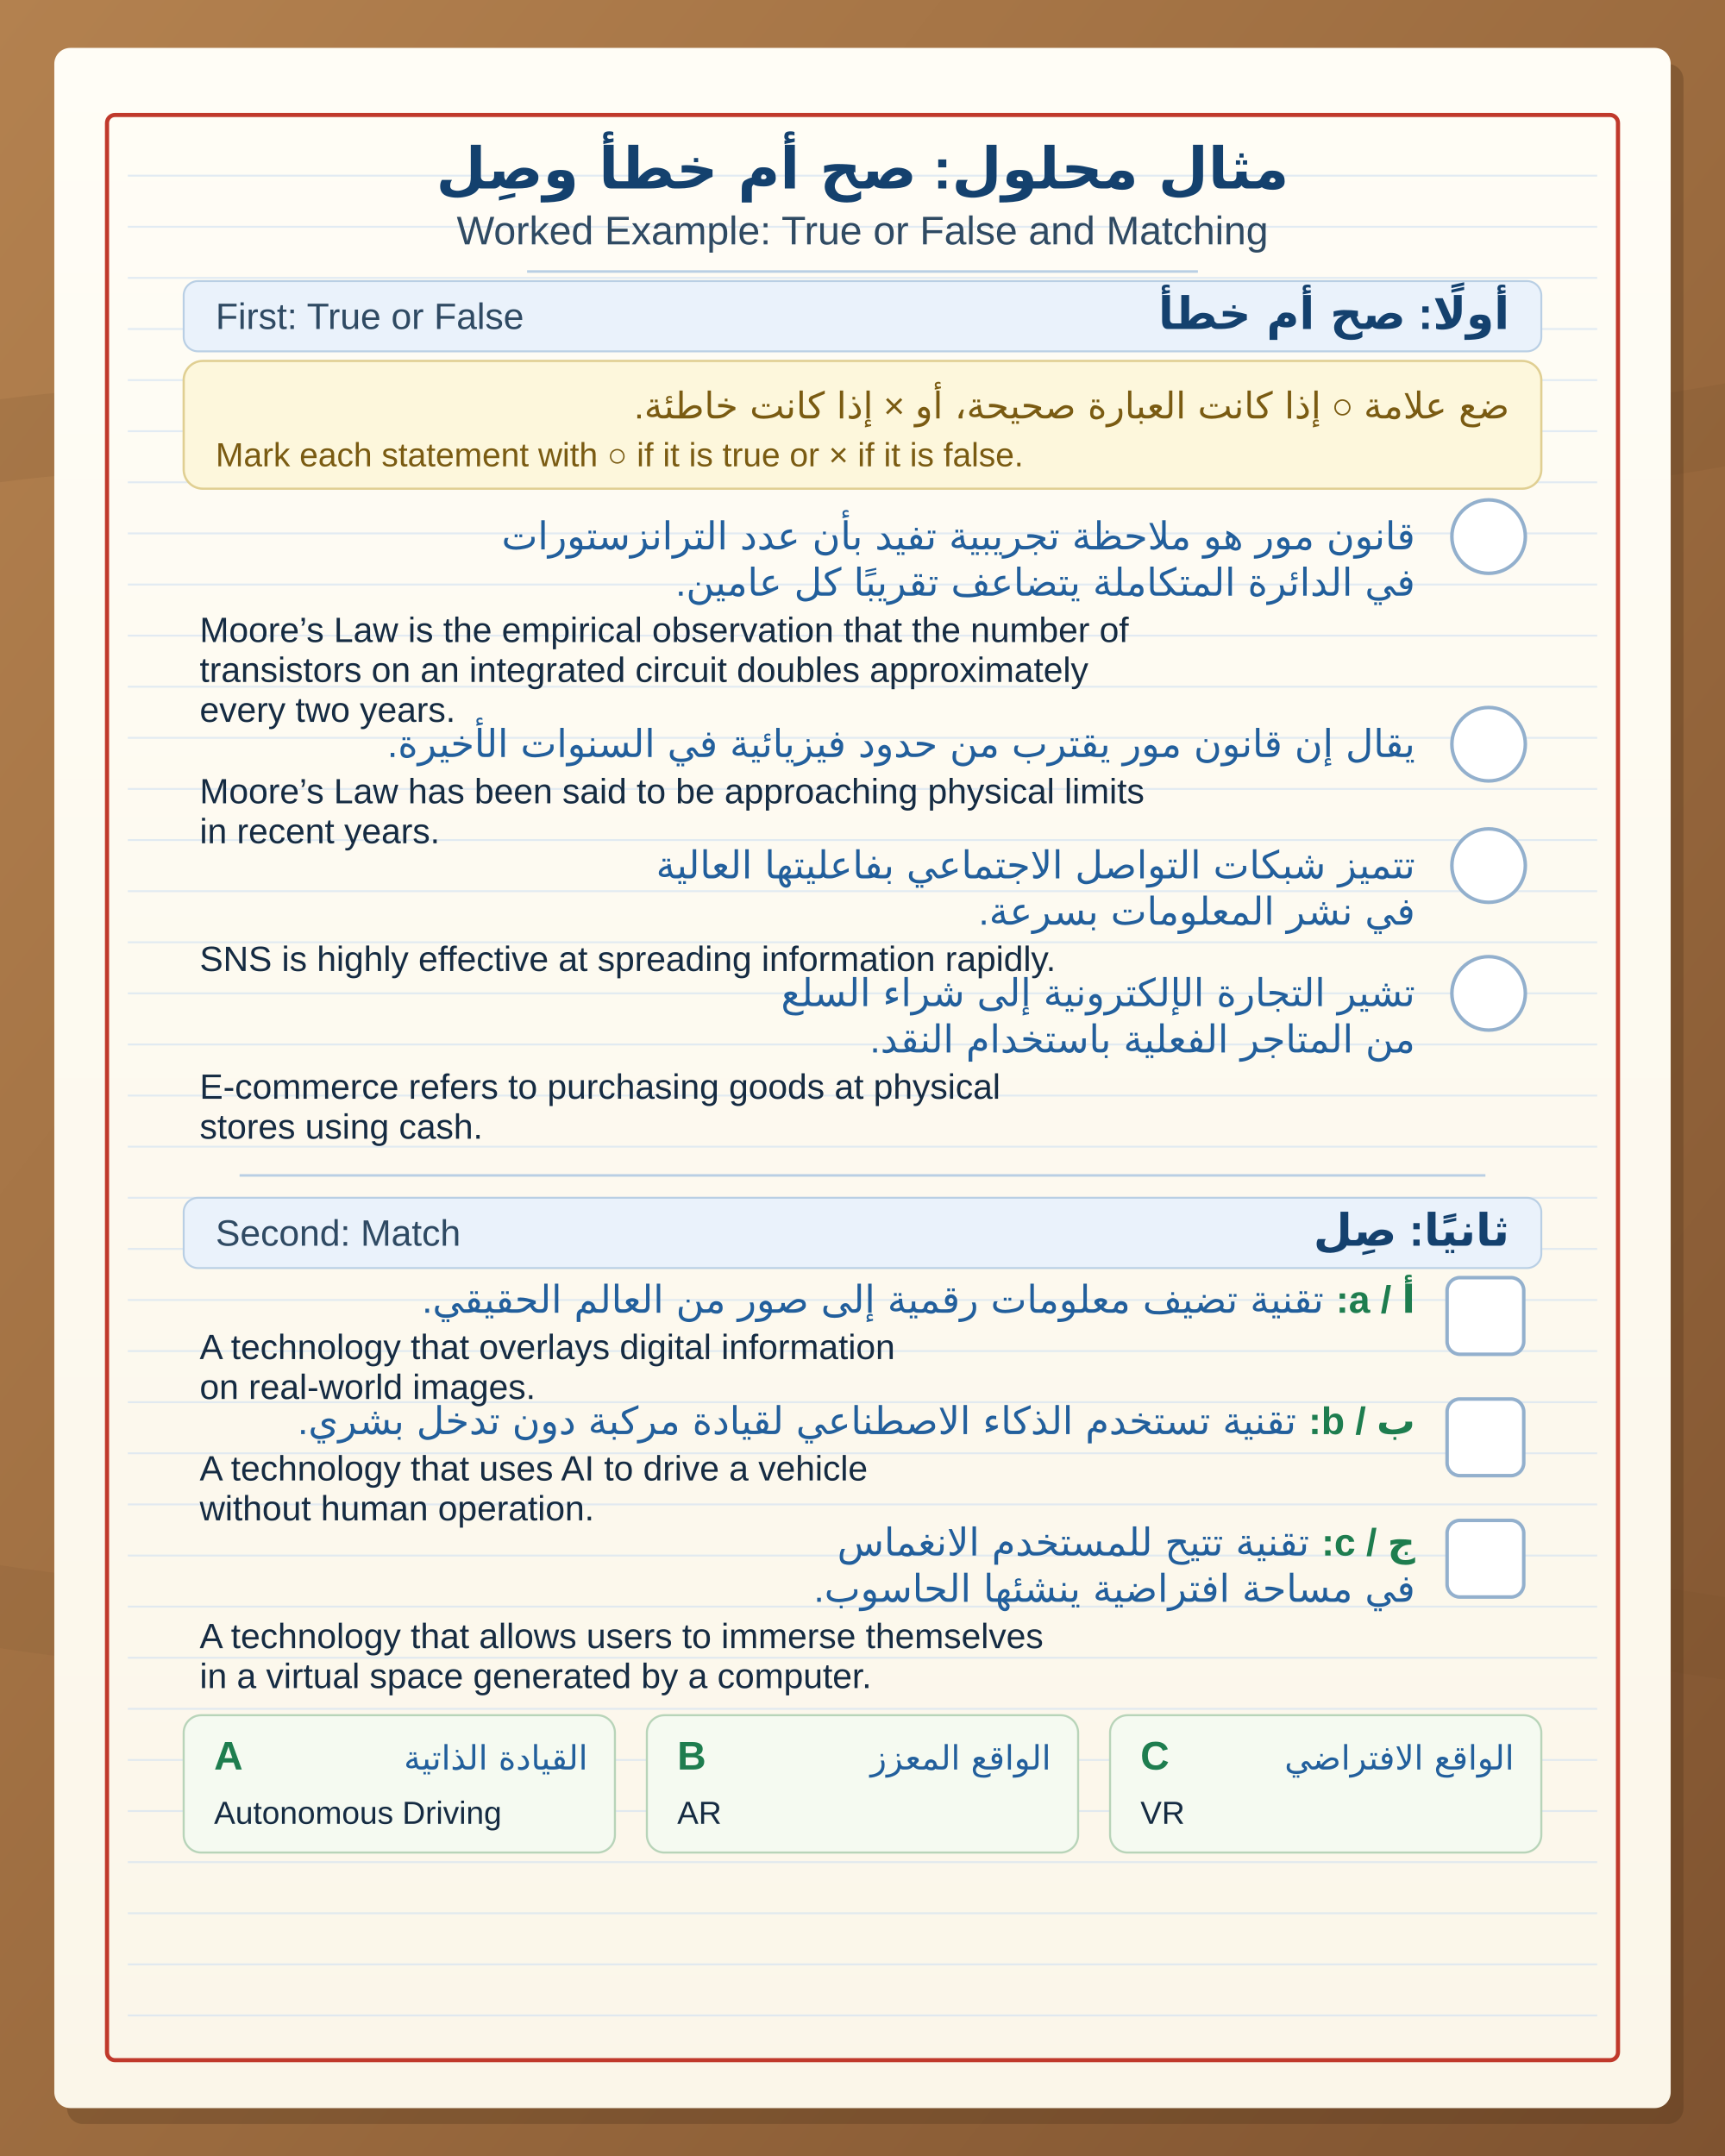
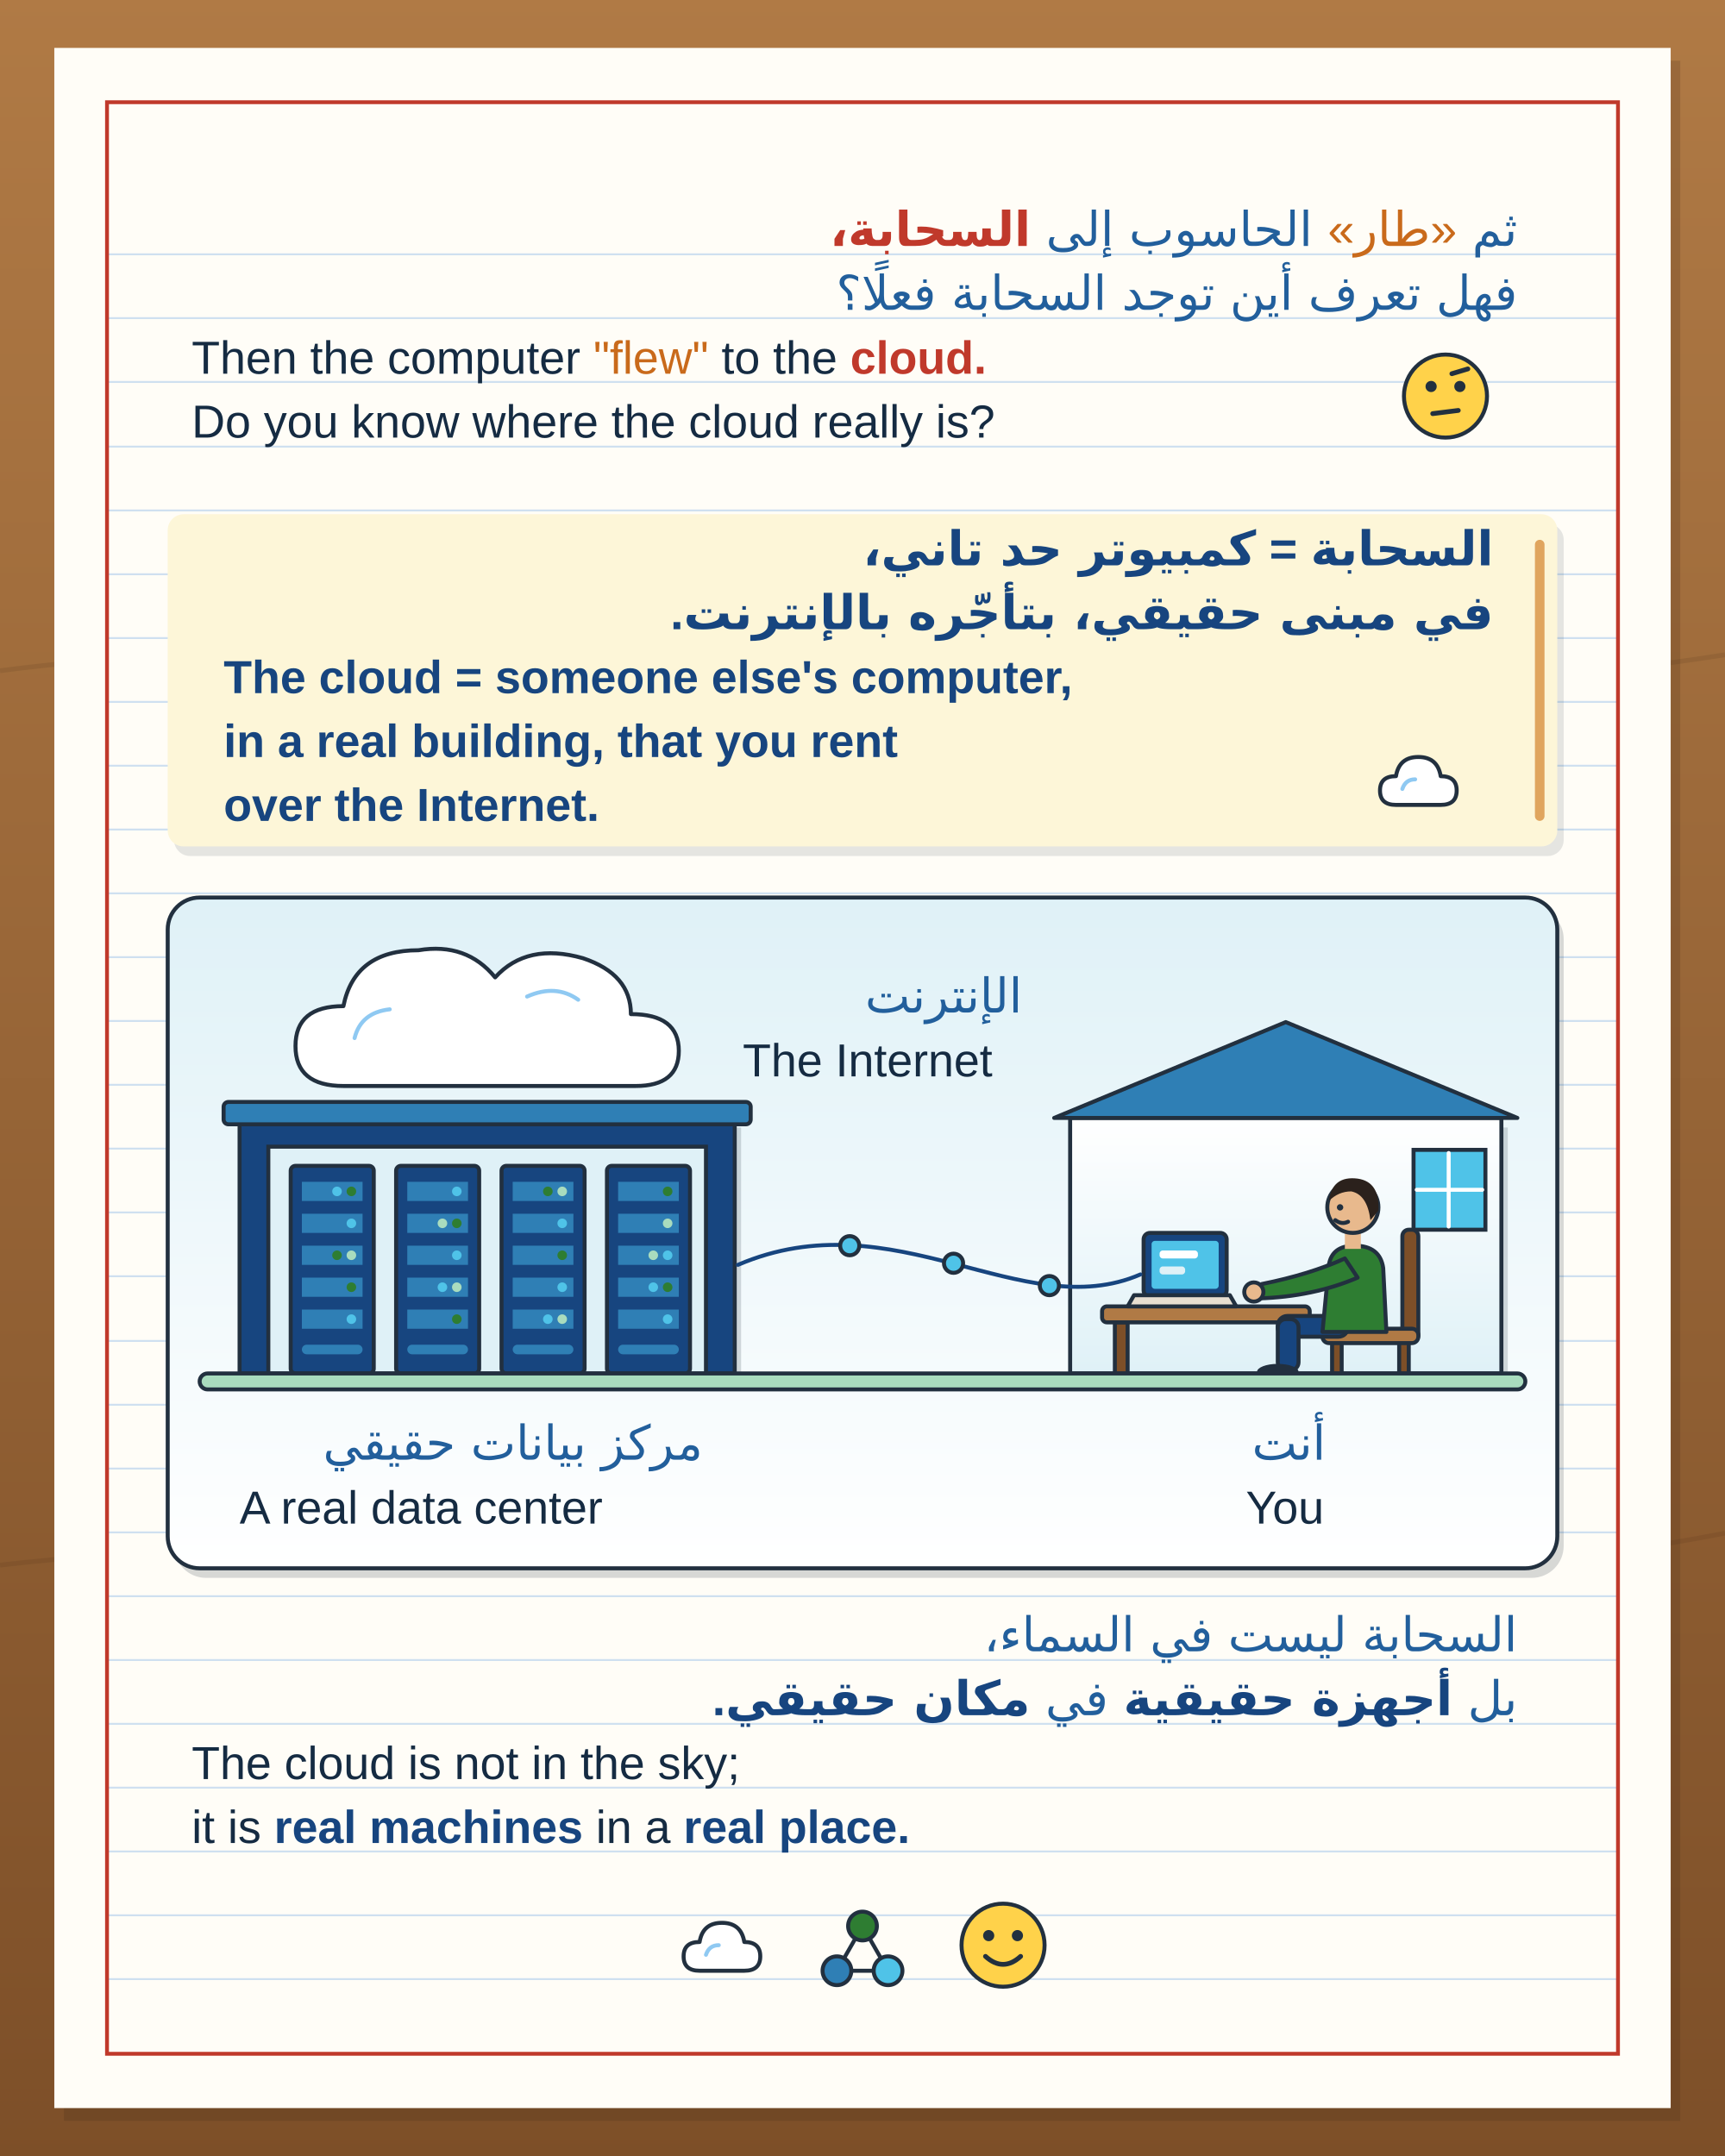
<svg xmlns="http://www.w3.org/2000/svg" width="1080" height="1350" viewBox="0 0 1080 1350" preserveAspectRatio="xMidYMid meet" style="width:100%;height:auto;max-width:1080px;display:block;margin:0 auto;">
  <defs>
-     <linearGradient id="woodGrad01" x1="0" y1="0" x2="1" y2="1">
-       <stop offset="0" stop-color="#b3814f" />
-       <stop offset="0.55" stop-color="#9a6a3e" />
-       <stop offset="1" stop-color="#7f5330" />
+     <linearGradient id="pmDesk" x1="0" y1="0" x2="0" y2="1">
+       <stop offset="0" stop-color="#b07a45" />
+       <stop offset="1" stop-color="#7d4f28" />
    </linearGradient>
-     <linearGradient id="paperGrad01" x1="0" y1="0" x2="0" y2="1">
-       <stop offset="0" stop-color="#fffdf6" />
-       <stop offset="1" stop-color="#fbf6e9" />
+     <pattern id="pmRules" x="0" y="120" width="1080" height="40" patternUnits="userSpaceOnUse">
+       <line x1="0" y1="39.5" x2="1080" y2="39.5" stroke="#cfe0f0" stroke-width="1.4" />
+     </pattern>
+   </defs>
+   <rect x="0" y="0" width="1080" height="1350" fill="url(#pmDesk)" />
+   <path d="M0 420 C 300 380, 700 470, 1080 410" fill="none" stroke="#3a2411" stroke-width="3" opacity=".12" />
+   <path d="M0 980 C 350 940, 720 1030, 1080 960" fill="none" stroke="#3a2411" stroke-width="3" opacity=".12" />
+   <rect x="40" y="38" width="1012" height="1290" fill="#3a2411" opacity=".18" />
+   <rect x="34" y="30" width="1012" height="1290" fill="#fffdf7" />
+   <rect x="67" y="120" width="946" height="1152" fill="url(#pmRules)" />
+   <rect x="67" y="64" width="946" height="1222" fill="none" stroke="#c0392b" stroke-width="2.4" />
+   <defs>
+     <linearGradient id="ilPanel" x1="0" y1="0" x2="0" y2="1">
+       <stop offset="0" stop-color="#dff1f7" />
+       <stop offset="1" stop-color="#ffffff" />
+     </linearGradient>
+     <linearGradient id="ilHome" x1="0" y1="0" x2="0" y2="1">
+       <stop offset="0" stop-color="#ffffff" />
+       <stop offset="1" stop-color="#dff1f7" />
    </linearGradient>
  </defs>
-   <rect x="0" y="0" width="1080" height="1350" fill="url(#woodGrad01)" />
-   <path d="M0 250 C 300 210, 760 300, 1080 240 L1080 292 C 760 352, 300 262, 0 302 Z" fill="#6f4826" opacity="0.13" />
-   <path d="M0 980 C 320 1030, 720 940, 1080 1000 L1080 1052 C 720 992, 320 1082, 0 1032 Z" fill="#6f4826" opacity="0.11" />
-   <rect x="42" y="40" width="1012" height="1290" rx="10" fill="#4a3018" opacity="0.30" />
-   <rect x="34" y="30" width="1012" height="1290" rx="10" fill="url(#paperGrad01)" />
-   <g stroke="#cfe0f2" stroke-width="1.2" opacity="0.6">
-     <line x1="80" y1="110" x2="1000" y2="110" />
-     <line x1="80" y1="142" x2="1000" y2="142" />
-     <line x1="80" y1="174" x2="1000" y2="174" />
-     <line x1="80" y1="206" x2="1000" y2="206" />
-     <line x1="80" y1="238" x2="1000" y2="238" />
-     <line x1="80" y1="270" x2="1000" y2="270" />
-     <line x1="80" y1="302" x2="1000" y2="302" />
-     <line x1="80" y1="334" x2="1000" y2="334" />
-     <line x1="80" y1="366" x2="1000" y2="366" />
-     <line x1="80" y1="398" x2="1000" y2="398" />
-     <line x1="80" y1="430" x2="1000" y2="430" />
-     <line x1="80" y1="462" x2="1000" y2="462" />
-     <line x1="80" y1="494" x2="1000" y2="494" />
-     <line x1="80" y1="526" x2="1000" y2="526" />
-     <line x1="80" y1="558" x2="1000" y2="558" />
-     <line x1="80" y1="590" x2="1000" y2="590" />
-     <line x1="80" y1="622" x2="1000" y2="622" />
-     <line x1="80" y1="654" x2="1000" y2="654" />
-     <line x1="80" y1="686" x2="1000" y2="686" />
-     <line x1="80" y1="718" x2="1000" y2="718" />
-     <line x1="80" y1="750" x2="1000" y2="750" />
-     <line x1="80" y1="782" x2="1000" y2="782" />
-     <line x1="80" y1="814" x2="1000" y2="814" />
-     <line x1="80" y1="846" x2="1000" y2="846" />
-     <line x1="80" y1="878" x2="1000" y2="878" />
-     <line x1="80" y1="910" x2="1000" y2="910" />
-     <line x1="80" y1="942" x2="1000" y2="942" />
-     <line x1="80" y1="974" x2="1000" y2="974" />
-     <line x1="80" y1="1006" x2="1000" y2="1006" />
-     <line x1="80" y1="1038" x2="1000" y2="1038" />
-     <line x1="80" y1="1070" x2="1000" y2="1070" />
-     <line x1="80" y1="1102" x2="1000" y2="1102" />
-     <line x1="80" y1="1134" x2="1000" y2="1134" />
-     <line x1="80" y1="1166" x2="1000" y2="1166" />
-     <line x1="80" y1="1198" x2="1000" y2="1198" />
-     <line x1="80" y1="1230" x2="1000" y2="1230" />
-     <line x1="80" y1="1262" x2="1000" y2="1262" />
-   </g>
-   <rect x="67" y="72" width="946" height="1218" rx="5" fill="none" stroke="#c0392b" stroke-width="2.6" />
-   <rect x="115" y="176" width="850" height="44" rx="9" fill="#eaf2fb" stroke="#b9cfe4" stroke-width="1.2" />
-   <rect x="115" y="226" width="850" height="80" rx="12" fill="#fdf7dc" stroke="#e0cf92" stroke-width="1.4" />
-   <rect x="115" y="750" width="850" height="44" rx="9" fill="#eaf2fb" stroke="#b9cfe4" stroke-width="1.2" />
-   <rect x="115" y="1074" width="270" height="86" rx="11" fill="#f5faf1" stroke="#b8d4b9" stroke-width="1.3" />
-   <rect x="405" y="1074" width="270" height="86" rx="11" fill="#f5faf1" stroke="#b8d4b9" stroke-width="1.3" />
-   <rect x="695" y="1074" width="270" height="86" rx="11" fill="#f5faf1" stroke="#b8d4b9" stroke-width="1.3" />
-   <g fill="#ffffff" stroke="#93b0cd" stroke-width="2.2">
-     <circle cx="932" cy="336" r="23" />
-     <circle cx="932" cy="466" r="23" />
-     <circle cx="932" cy="542" r="23" />
-     <circle cx="932" cy="622" r="23" />
-   </g>
-   <g fill="#ffffff" stroke="#93b0cd" stroke-width="2.2">
-     <rect x="906" y="800" width="48" height="48" rx="8" />
-     <rect x="906" y="876" width="48" height="48" rx="8" />
-     <rect x="906" y="952" width="48" height="48" rx="8" />
-   </g>
-   <line x1="150" y1="736" x2="930" y2="736" stroke="#b9cfe4" stroke-width="1.6" />
-   <line x1="330" y1="170" x2="750" y2="170" stroke="#b9cfe4" stroke-width="1.6" />
-   <text x="540" y="118" direction="rtl" unicode-bidi="plaintext" text-anchor="middle" font-family="Tahoma, Arial, Segoe UI, sans-serif" font-size="36" font-weight="bold" fill="#14416e">مثال محلول: صح أم خطأ وصِل</text>
-   <text x="540" y="153" direction="ltr" unicode-bidi="plaintext" text-anchor="middle" font-family="Segoe Print, Comic Sans MS, Arial, sans-serif" font-size="25" fill="#2f4a63">Worked Example: True or False and Matching</text>
-   <text x="945" y="206" direction="rtl" unicode-bidi="plaintext" text-anchor="start" font-family="Tahoma, Arial, Segoe UI, sans-serif" font-size="28" font-weight="bold" fill="#14416e">أولًا: صح أم خطأ</text>
-   <text x="135" y="206" direction="ltr" unicode-bidi="plaintext" text-anchor="start" font-family="Segoe Print, Comic Sans MS, Arial, sans-serif" font-size="23" fill="#2f4a63">First: True or False</text>
-   <text x="945" y="262" direction="rtl" unicode-bidi="plaintext" text-anchor="start" font-family="Tahoma, Arial Unicode MS, Segoe UI Symbol, Arial, sans-serif" font-size="23" fill="#7a5b12">ضع علامة ○ إذا كانت العبارة صحيحة، أو × إذا كانت خاطئة.</text>
-   <text x="135" y="292" direction="ltr" unicode-bidi="plaintext" text-anchor="start" font-family="Segoe Print, Comic Sans MS, Segoe UI Symbol, Arial, sans-serif" font-size="21" fill="#7a5b12">Mark each statement with ○ if it is true or × if it is false.</text>
-   <text x="886" y="344" direction="rtl" unicode-bidi="plaintext" text-anchor="start" font-family="Tahoma, Arial, Segoe UI, sans-serif" font-size="24" fill="#225f9c">
-     <tspan x="886" dy="0">قانون مور هو ملاحظة تجريبية تفيد بأن عدد الترانزستورات</tspan>
-     <tspan x="886" dy="29">في الدائرة المتكاملة يتضاعف تقريبًا كل عامين.</tspan>
-   </text>
-   <text x="125" y="402" direction="ltr" unicode-bidi="plaintext" text-anchor="start" font-family="Segoe Print, Comic Sans MS, Arial, sans-serif" font-size="22" fill="#152b42">
-     <tspan x="125" dy="0">Moore’s Law is the empirical observation that the number of</tspan>
-     <tspan x="125" dy="25">transistors on an integrated circuit doubles approximately</tspan>
-     <tspan x="125" dy="25">every two years.</tspan>
-   </text>
-   <text x="886" y="474" direction="rtl" unicode-bidi="plaintext" text-anchor="start" font-family="Tahoma, Arial, Segoe UI, sans-serif" font-size="24" fill="#225f9c">
-     <tspan x="886" dy="0">يقال إن قانون مور يقترب من حدود فيزيائية في السنوات الأخيرة.</tspan>
-   </text>
-   <text x="125" y="503" direction="ltr" unicode-bidi="plaintext" text-anchor="start" font-family="Segoe Print, Comic Sans MS, Arial, sans-serif" font-size="22" fill="#152b42">
-     <tspan x="125" dy="0">Moore’s Law has been said to be approaching physical limits</tspan>
-     <tspan x="125" dy="25">in recent years.</tspan>
-   </text>
-   <text x="886" y="550" direction="rtl" unicode-bidi="plaintext" text-anchor="start" font-family="Tahoma, Arial, Segoe UI, sans-serif" font-size="24" fill="#225f9c">
-     <tspan x="886" dy="0">تتميز شبكات التواصل الاجتماعي بفاعليتها العالية</tspan>
-     <tspan x="886" dy="29">في نشر المعلومات بسرعة.</tspan>
-   </text>
-   <text x="125" y="608" direction="ltr" unicode-bidi="plaintext" text-anchor="start" font-family="Segoe Print, Comic Sans MS, Arial, sans-serif" font-size="22" fill="#152b42">
-     <tspan x="125" dy="0">SNS is highly effective at spreading information rapidly.</tspan>
-   </text>
-   <text x="886" y="630" direction="rtl" unicode-bidi="plaintext" text-anchor="start" font-family="Tahoma, Arial, Segoe UI, sans-serif" font-size="24" fill="#225f9c">
-     <tspan x="886" dy="0">تشير التجارة الإلكترونية إلى شراء السلع</tspan>
-     <tspan x="886" dy="29">من المتاجر الفعلية باستخدام النقد.</tspan>
-   </text>
-   <text x="125" y="688" direction="ltr" unicode-bidi="plaintext" text-anchor="start" font-family="Segoe Print, Comic Sans MS, Arial, sans-serif" font-size="22" fill="#152b42">
-     <tspan x="125" dy="0">E-commerce refers to purchasing goods at physical</tspan>
-     <tspan x="125" dy="25">stores using cash.</tspan>
-   </text>
-   <text x="945" y="780" direction="rtl" unicode-bidi="plaintext" text-anchor="start" font-family="Tahoma, Arial, Segoe UI, sans-serif" font-size="28" font-weight="bold" fill="#14416e">ثانيًا: صِل</text>
-   <text x="135" y="780" direction="ltr" unicode-bidi="plaintext" text-anchor="start" font-family="Segoe Print, Comic Sans MS, Arial, sans-serif" font-size="23" fill="#2f4a63">Second: Match</text>
-   <text x="886" y="822" direction="rtl" unicode-bidi="plaintext" text-anchor="start" font-family="Tahoma, Arial, Segoe UI, sans-serif" font-size="24" fill="#225f9c">
-     <tspan x="886" dy="0">
-       <tspan fill="#1e7d4f" font-weight="bold">أ / a:</tspan> تقنية تضيف معلومات رقمية إلى صور من العالم الحقيقي.</tspan>
-   </text>
-   <text x="125" y="851" direction="ltr" unicode-bidi="plaintext" text-anchor="start" font-family="Segoe Print, Comic Sans MS, Arial, sans-serif" font-size="22" fill="#152b42">
-     <tspan x="125" dy="0">A technology that overlays digital information</tspan>
-     <tspan x="125" dy="25">on real-world images.</tspan>
-   </text>
-   <text x="886" y="898" direction="rtl" unicode-bidi="plaintext" text-anchor="start" font-family="Tahoma, Arial, Segoe UI, sans-serif" font-size="24" fill="#225f9c">
-     <tspan x="886" dy="0">
-       <tspan fill="#1e7d4f" font-weight="bold">ب / b:</tspan> تقنية تستخدم الذكاء الاصطناعي لقيادة مركبة دون تدخل بشري.</tspan>
-   </text>
-   <text x="125" y="927" direction="ltr" unicode-bidi="plaintext" text-anchor="start" font-family="Segoe Print, Comic Sans MS, Arial, sans-serif" font-size="22" fill="#152b42">
-     <tspan x="125" dy="0">A technology that uses AI to drive a vehicle</tspan>
-     <tspan x="125" dy="25">without human operation.</tspan>
-   </text>
-   <text x="886" y="974" direction="rtl" unicode-bidi="plaintext" text-anchor="start" font-family="Tahoma, Arial, Segoe UI, sans-serif" font-size="24" fill="#225f9c">
-     <tspan x="886" dy="0">
-       <tspan fill="#1e7d4f" font-weight="bold">ج / c:</tspan> تقنية تتيح للمستخدم الانغماس</tspan>
-     <tspan x="886" dy="29">في مساحة افتراضية ينشئها الحاسوب.</tspan>
-   </text>
-   <text x="125" y="1032" direction="ltr" unicode-bidi="plaintext" text-anchor="start" font-family="Segoe Print, Comic Sans MS, Arial, sans-serif" font-size="22" fill="#152b42">
-     <tspan x="125" dy="0">A technology that allows users to immerse themselves</tspan>
-     <tspan x="125" dy="25">in a virtual space generated by a computer.</tspan>
-   </text>
-   <text x="134" y="1108" direction="ltr" unicode-bidi="plaintext" text-anchor="start" font-family="Segoe Print, Comic Sans MS, Arial, sans-serif" font-size="25" font-weight="bold" fill="#1e7d4f">A</text>
-   <text x="368" y="1108" direction="rtl" unicode-bidi="plaintext" text-anchor="start" font-family="Tahoma, Arial, Segoe UI, sans-serif" font-size="21" fill="#225f9c">القيادة الذاتية</text>
-   <text x="134" y="1142" direction="ltr" unicode-bidi="plaintext" text-anchor="start" font-family="Segoe Print, Comic Sans MS, Arial, sans-serif" font-size="20" fill="#152b42">Autonomous Driving</text>
-   <text x="424" y="1108" direction="ltr" unicode-bidi="plaintext" text-anchor="start" font-family="Segoe Print, Comic Sans MS, Arial, sans-serif" font-size="25" font-weight="bold" fill="#1e7d4f">B</text>
-   <text x="658" y="1108" direction="rtl" unicode-bidi="plaintext" text-anchor="start" font-family="Tahoma, Arial, Segoe UI, sans-serif" font-size="21" fill="#225f9c">الواقع المعزز</text>
-   <text x="424" y="1142" direction="ltr" unicode-bidi="plaintext" text-anchor="start" font-family="Segoe Print, Comic Sans MS, Arial, sans-serif" font-size="20" fill="#152b42">AR</text>
-   <text x="714" y="1108" direction="ltr" unicode-bidi="plaintext" text-anchor="start" font-family="Segoe Print, Comic Sans MS, Arial, sans-serif" font-size="25" font-weight="bold" fill="#1e7d4f">C</text>
-   <text x="948" y="1108" direction="rtl" unicode-bidi="plaintext" text-anchor="start" font-family="Tahoma, Arial, Segoe UI, sans-serif" font-size="21" fill="#225f9c">الواقع الافتراضي</text>
-   <text x="714" y="1142" direction="ltr" unicode-bidi="plaintext" text-anchor="start" font-family="Segoe Print, Comic Sans MS, Arial, sans-serif" font-size="20" fill="#152b42">VR</text>
+   <rect x="109" y="328" width="870" height="208" rx="10" fill="#22303f" opacity=".12" />
+   <rect x="109" y="568" width="870" height="420" rx="20" fill="#22303f" opacity=".18" />
+   <rect x="105" y="322" width="870" height="208" rx="10" fill="#fdf6d8" />
+   <rect x="961" y="338" width="6" height="176" rx="3" fill="#e0a55e" />
+   <g transform="translate(905 248)">
+     <circle cx="0" cy="0" r="26" fill="#ffd24a" stroke="#22303f" stroke-width="2.5" />
+     <circle cx="-9" cy="-6" r="3.5" fill="#22303f" />
+     <circle cx="9" cy="-6" r="3.5" fill="#22303f" />
+     <path d="M -8 11 L 8 9" fill="none" stroke="#22303f" stroke-width="3" stroke-linecap="round" />
+     <path d="M 4 -14 L 14 -17" fill="none" stroke="#22303f" stroke-width="3" stroke-linecap="round" />
+   </g>
+   <g transform="translate(860 460)">
+     <path d="M14 44 Q4 44 4 35 Q4 26 14 26 Q16 14 28 14 Q40 14 42 26 Q52 26 52 35 Q52 44 42 44 Z" fill="#ffffff" stroke="#22303f" stroke-width="2.5" stroke-linejoin="round" />
+     <path d="M18 34 Q20 28 26 28" fill="none" stroke="#8fc9f2" stroke-width="2.5" stroke-linecap="round" />
+   </g>
+   <rect x="105" y="562" width="870" height="420" rx="20" fill="url(#ilPanel)" />
+   <path d="M215 680 Q185 680 185 655 Q185 630 215 630 Q222 595 262 595 Q292 590 310 612 Q330 590 365 600 Q395 610 395 635 Q425 635 425 658 Q425 680 398 680 Z" fill="#ffffff" stroke="#22303f" stroke-width="2.5" stroke-linejoin="round" />
+   <path d="M222 650 Q226 634 244 632" fill="none" stroke="#8fc9f2" stroke-width="2.5" stroke-linecap="round" />
+   <path d="M330 624 Q348 616 362 626" fill="none" stroke="#8fc9f2" stroke-width="2.5" stroke-linecap="round" />
+   <rect x="154" y="706" width="310" height="154" fill="#22303f" opacity=".18" />
+   <rect x="150" y="700" width="310" height="160" fill="#17457f" stroke="#22303f" stroke-width="2.5" />
+   <rect x="140" y="690" width="330" height="14" rx="3" fill="#2f7fb5" stroke="#22303f" stroke-width="2.5" />
+   <rect x="168" y="718" width="274" height="142" fill="#dff1f7" stroke="#22303f" stroke-width="2.5" />
+   <g transform="translate(182 730)">
+     <rect x="0" y="0" width="52" height="130" rx="3" fill="#17457f" stroke="#22303f" stroke-width="2.5" />
+     <path d="M7 10h38v12h-38z m0 20h38v12h-38z m0 20h38v12h-38z m0 20h38v12h-38z m0 20h38v12h-38z" fill="#2f7fb5" />
+     <circle cx="38" cy="16" r="3" fill="#2e7d32" />
+     <circle cx="38" cy="36" r="3" fill="#4fc3e8" />
+     <circle cx="38" cy="56" r="3" fill="#a9dcbe" />
+     <circle cx="38" cy="76" r="3" fill="#2e7d32" />
+     <circle cx="38" cy="96" r="3" fill="#4fc3e8" />
+     <circle cx="29" cy="16" r="3" fill="#4fc3e8" />
+     <circle cx="29" cy="56" r="3" fill="#2e7d32" />
+     <rect x="7" y="112" width="38" height="6" rx="3" fill="#2f7fb5" />
+   </g>
+   <g transform="translate(248 730)">
+     <rect x="0" y="0" width="52" height="130" rx="3" fill="#17457f" stroke="#22303f" stroke-width="2.5" />
+     <path d="M7 10h38v12h-38z m0 20h38v12h-38z m0 20h38v12h-38z m0 20h38v12h-38z m0 20h38v12h-38z" fill="#2f7fb5" />
+     <circle cx="38" cy="16" r="3" fill="#4fc3e8" />
+     <circle cx="38" cy="36" r="3" fill="#2e7d32" />
+     <circle cx="38" cy="56" r="3" fill="#4fc3e8" />
+     <circle cx="38" cy="76" r="3" fill="#a9dcbe" />
+     <circle cx="38" cy="96" r="3" fill="#2e7d32" />
+     <circle cx="29" cy="36" r="3" fill="#a9dcbe" />
+     <circle cx="29" cy="76" r="3" fill="#4fc3e8" />
+     <rect x="7" y="112" width="38" height="6" rx="3" fill="#2f7fb5" />
+   </g>
+   <g transform="translate(314 730)">
+     <rect x="0" y="0" width="52" height="130" rx="3" fill="#17457f" stroke="#22303f" stroke-width="2.5" />
+     <path d="M7 10h38v12h-38z m0 20h38v12h-38z m0 20h38v12h-38z m0 20h38v12h-38z m0 20h38v12h-38z" fill="#2f7fb5" />
+     <circle cx="38" cy="16" r="3" fill="#a9dcbe" />
+     <circle cx="38" cy="36" r="3" fill="#4fc3e8" />
+     <circle cx="38" cy="56" r="3" fill="#2e7d32" />
+     <circle cx="38" cy="76" r="3" fill="#4fc3e8" />
+     <circle cx="38" cy="96" r="3" fill="#a9dcbe" />
+     <circle cx="29" cy="16" r="3" fill="#2e7d32" />
+     <circle cx="29" cy="96" r="3" fill="#4fc3e8" />
+     <rect x="7" y="112" width="38" height="6" rx="3" fill="#2f7fb5" />
+   </g>
+   <g transform="translate(380 730)">
+     <rect x="0" y="0" width="52" height="130" rx="3" fill="#17457f" stroke="#22303f" stroke-width="2.5" />
+     <path d="M7 10h38v12h-38z m0 20h38v12h-38z m0 20h38v12h-38z m0 20h38v12h-38z m0 20h38v12h-38z" fill="#2f7fb5" />
+     <circle cx="38" cy="16" r="3" fill="#2e7d32" />
+     <circle cx="38" cy="36" r="3" fill="#a9dcbe" />
+     <circle cx="38" cy="56" r="3" fill="#4fc3e8" />
+     <circle cx="38" cy="76" r="3" fill="#2e7d32" />
+     <circle cx="38" cy="96" r="3" fill="#4fc3e8" />
+     <circle cx="29" cy="56" r="3" fill="#a9dcbe" />
+     <circle cx="29" cy="76" r="3" fill="#4fc3e8" />
+     <rect x="7" y="112" width="38" height="6" rx="3" fill="#2f7fb5" />
+   </g>
+   <rect x="674" y="706" width="270" height="154" fill="#22303f" opacity=".18" />
+   <rect x="670" y="700" width="270" height="160" fill="url(#ilHome)" stroke="#22303f" stroke-width="2.5" />
+   <polygon points="660,700 805,640 950,700" fill="#2f7fb5" stroke="#22303f" stroke-width="2.5" stroke-linejoin="round" />
+   <rect x="885" y="720" width="45" height="50" fill="#4fc3e8" stroke="#22303f" stroke-width="2.5" />
+   <line x1="907" y1="722" x2="907" y2="768" stroke="#ffffff" stroke-width="2.5" stroke-linecap="round" />
+   <line x1="887" y1="745" x2="928" y2="745" stroke="#ffffff" stroke-width="2.5" stroke-linecap="round" />
+   <rect x="698" y="828" width="8" height="32" fill="#7d4f28" stroke="#22303f" stroke-width="2.5" />
+   <rect x="690" y="818" width="130" height="10" rx="3" fill="#b07a45" stroke="#22303f" stroke-width="2.5" />
+   <rect x="716" y="772" width="52" height="40" rx="4" fill="#17457f" stroke="#22303f" stroke-width="2.5" />
+   <rect x="721" y="777" width="42" height="30" rx="2" fill="#4fc3e8" />
+   <rect x="726" y="783" width="24" height="5" rx="2" fill="#ffffff" />
+   <rect x="726" y="793" width="16" height="5" rx="2" fill="#dff1f7" />
+   <polygon points="706,818 774,818 770,811 710,811" fill="#e8dfd1" stroke="#22303f" stroke-width="2.5" stroke-linejoin="round" />
+   <rect x="878" y="770" width="10" height="70" rx="4" fill="#7d4f28" stroke="#22303f" stroke-width="2.5" />
+   <rect x="834" y="840" width="6" height="20" fill="#7d4f28" stroke="#22303f" stroke-width="2.5" />
+   <rect x="876" y="840" width="6" height="20" fill="#7d4f28" stroke="#22303f" stroke-width="2.5" />
+   <rect x="828" y="832" width="60" height="9" rx="4" fill="#b07a45" stroke="#22303f" stroke-width="2.5" />
+   <g>
+     <rect x="800" y="824" width="44" height="13" rx="6" fill="#17457f" stroke="#22303f" stroke-width="2.5" />
+     <rect x="800" y="826" width="13" height="32" rx="5" fill="#17457f" stroke="#22303f" stroke-width="2.5" />
+     <ellipse cx="800" cy="859" rx="13" ry="5" fill="#22303f" />
+     <path d="M828 834 L832 792 Q834 780 848 780 Q864 780 866 794 L868 834 Z" fill="#2e7d32" stroke="#22303f" stroke-width="2.5" stroke-linejoin="round" />
+     <rect x="842" y="768" width="10" height="14" fill="#e8b98d" />
+     <circle cx="847" cy="756" r="16" fill="#e8b98d" stroke="#22303f" stroke-width="2.5" />
+     <path d="M832 752 Q834 736 850 738 Q864 740 863 758 L858 764 Q856 748 846 746 Q838 746 832 752 Z" fill="#2b211c" />
+     <circle cx="839" cy="756" r="2" fill="#22303f" />
+     <path d="M836 764 Q840 767 844 765" fill="none" stroke="#22303f" stroke-width="2.5" stroke-linecap="round" />
+     <path d="M842 788 Q820 798 790 804 L788 813 Q822 812 850 800 Z" fill="#2e7d32" stroke="#22303f" stroke-width="2.5" stroke-linejoin="round" />
+     <circle cx="785" cy="809" r="6" fill="#e8b98d" stroke="#22303f" stroke-width="2.5" />
+   </g>
+   <path d="M714 798 C 640 830, 560 750, 462 792" fill="none" stroke="#17457f" stroke-width="2.5" stroke-linecap="round" />
+   <circle cx="657" cy="805" r="6" fill="#4fc3e8" stroke="#22303f" stroke-width="2.5" />
+   <circle cx="597" cy="791" r="6" fill="#4fc3e8" stroke="#22303f" stroke-width="2.5" />
+   <circle cx="532" cy="780" r="6" fill="#4fc3e8" stroke="#22303f" stroke-width="2.5" />
+   <rect x="125" y="860" width="830" height="10" rx="5" fill="#a9dcbe" stroke="#22303f" stroke-width="2.5" />
+   <rect x="105" y="562" width="870" height="420" rx="20" fill="none" stroke="#22303f" stroke-width="2.5" />
+   <g transform="translate(424 1190)">
+     <path d="M14 44 Q4 44 4 35 Q4 26 14 26 Q16 14 28 14 Q40 14 42 26 Q52 26 52 35 Q52 44 42 44 Z" fill="#ffffff" stroke="#22303f" stroke-width="2.5" stroke-linejoin="round" />
+     <path d="M18 34 Q20 28 26 28" fill="none" stroke="#8fc9f2" stroke-width="2.5" stroke-linecap="round" />
+   </g>
+   <g transform="translate(512 1192)">
+     <line x1="28" y1="14" x2="12" y2="42" stroke="#22303f" stroke-width="2.5" stroke-linecap="round" />
+     <line x1="28" y1="14" x2="44" y2="42" stroke="#22303f" stroke-width="2.5" stroke-linecap="round" />
+     <line x1="12" y1="42" x2="44" y2="42" stroke="#22303f" stroke-width="2.5" stroke-linecap="round" />
+     <circle cx="28" cy="14" r="9" fill="#2e7d32" stroke="#22303f" stroke-width="2.5" />
+     <circle cx="12" cy="42" r="9" fill="#2f7fb5" stroke="#22303f" stroke-width="2.5" />
+     <circle cx="44" cy="42" r="9" fill="#4fc3e8" stroke="#22303f" stroke-width="2.5" />
+   </g>
+   <g transform="translate(628 1218)">
+     <circle cx="0" cy="0" r="26" fill="#ffd24a" stroke="#22303f" stroke-width="2.5" />
+     <circle cx="-9" cy="-6" r="3.5" fill="#22303f" />
+     <circle cx="9" cy="-6" r="3.5" fill="#22303f" />
+     <path d="M -11 7 Q 0 17 11 7" fill="none" stroke="#22303f" stroke-width="3" stroke-linecap="round" />
+   </g>
+   <text x="950" y="154" direction="rtl" unicode-bidi="plaintext" text-anchor="start" font-family="Tahoma, Arial, Segoe UI, sans-serif" font-size="30" fill="#225f9c">
+     <tspan x="950" dy="0">ثم <tspan fill="#c96a1b">«طار»</tspan> الحاسوب إلى <tspan font-weight="bold" fill="#c0392b">السحابة،</tspan>
+     </tspan>
+     <tspan x="950" dy="40">فهل تعرف أين توجد السحابة فعلًا؟</tspan>
+   </text>
+   <text x="120" y="234" direction="ltr" unicode-bidi="plaintext" text-anchor="start" font-family="Segoe Print, Comic Sans MS, Arial, sans-serif" font-size="29" fill="#152b42">
+     <tspan x="120" dy="0">Then the computer <tspan fill="#c96a1b">"flew"</tspan> to the <tspan font-weight="bold" fill="#c0392b">cloud.</tspan>
+     </tspan>
+     <tspan x="120" dy="40">Do you know where the cloud really is?</tspan>
+   </text>
+   <text x="935" y="354" direction="rtl" unicode-bidi="plaintext" text-anchor="start" font-family="Tahoma, Arial, Segoe UI, sans-serif" font-size="30" font-weight="bold" fill="#17457f">
+     <tspan x="935" dy="0">السحابة = كمبيوتر حد تاني،</tspan>
+     <tspan x="935" dy="40">في مبنى حقيقي، بتأجّره بالإنترنت.</tspan>
+   </text>
+   <text x="140" y="434" direction="ltr" unicode-bidi="plaintext" text-anchor="start" font-family="Segoe Print, Comic Sans MS, Arial, sans-serif" font-size="29" font-weight="bold" fill="#17457f">
+     <tspan x="140" dy="0">The cloud = someone else's computer,</tspan>
+     <tspan x="140" dy="40">in a real building, that you rent</tspan>
+     <tspan x="140" dy="40">over the Internet.</tspan>
+   </text>
+   <text x="440" y="914" direction="rtl" unicode-bidi="plaintext" text-anchor="start" font-family="Tahoma, Arial, Segoe UI, sans-serif" font-size="30" fill="#225f9c">
+     <tspan x="440" dy="0">مركز بيانات حقيقي</tspan>
+   </text>
+   <text x="150" y="954" direction="ltr" unicode-bidi="plaintext" text-anchor="start" font-family="Segoe Print, Comic Sans MS, Arial, sans-serif" font-size="29" fill="#152b42">
+     <tspan x="150" dy="0">A real data center</tspan>
+   </text>
+   <text x="830" y="914" direction="rtl" unicode-bidi="plaintext" text-anchor="start" font-family="Tahoma, Arial, Segoe UI, sans-serif" font-size="30" fill="#225f9c">
+     <tspan x="830" dy="0">أنت</tspan>
+   </text>
+   <text x="780" y="954" direction="ltr" unicode-bidi="plaintext" text-anchor="start" font-family="Segoe Print, Comic Sans MS, Arial, sans-serif" font-size="29" fill="#152b42">
+     <tspan x="780" dy="0">You</tspan>
+   </text>
+   <text x="640" y="634" direction="rtl" unicode-bidi="plaintext" text-anchor="start" font-family="Tahoma, Arial, Segoe UI, sans-serif" font-size="30" fill="#225f9c">
+     <tspan x="640" dy="0">الإنترنت</tspan>
+   </text>
+   <text x="465" y="674" direction="ltr" unicode-bidi="plaintext" text-anchor="start" font-family="Segoe Print, Comic Sans MS, Arial, sans-serif" font-size="29" fill="#152b42">
+     <tspan x="465" dy="0">The Internet</tspan>
+   </text>
+   <text x="950" y="1034" direction="rtl" unicode-bidi="plaintext" text-anchor="start" font-family="Tahoma, Arial, Segoe UI, sans-serif" font-size="30" fill="#225f9c">
+     <tspan x="950" dy="0">السحابة ليست في السماء،</tspan>
+     <tspan x="950" dy="40">بل <tspan font-weight="bold" fill="#17457f">أجهزة حقيقية</tspan> في <tspan font-weight="bold" fill="#17457f">مكان حقيقي.</tspan>
+     </tspan>
+   </text>
+   <text x="120" y="1114" direction="ltr" unicode-bidi="plaintext" text-anchor="start" font-family="Segoe Print, Comic Sans MS, Arial, sans-serif" font-size="29" fill="#152b42">
+     <tspan x="120" dy="0">The cloud is not in the sky;</tspan>
+     <tspan x="120" dy="40">it is <tspan font-weight="bold" fill="#17457f">real machines</tspan> in a <tspan font-weight="bold" fill="#17457f">real place.</tspan>
+     </tspan>
+   </text>
</svg>
